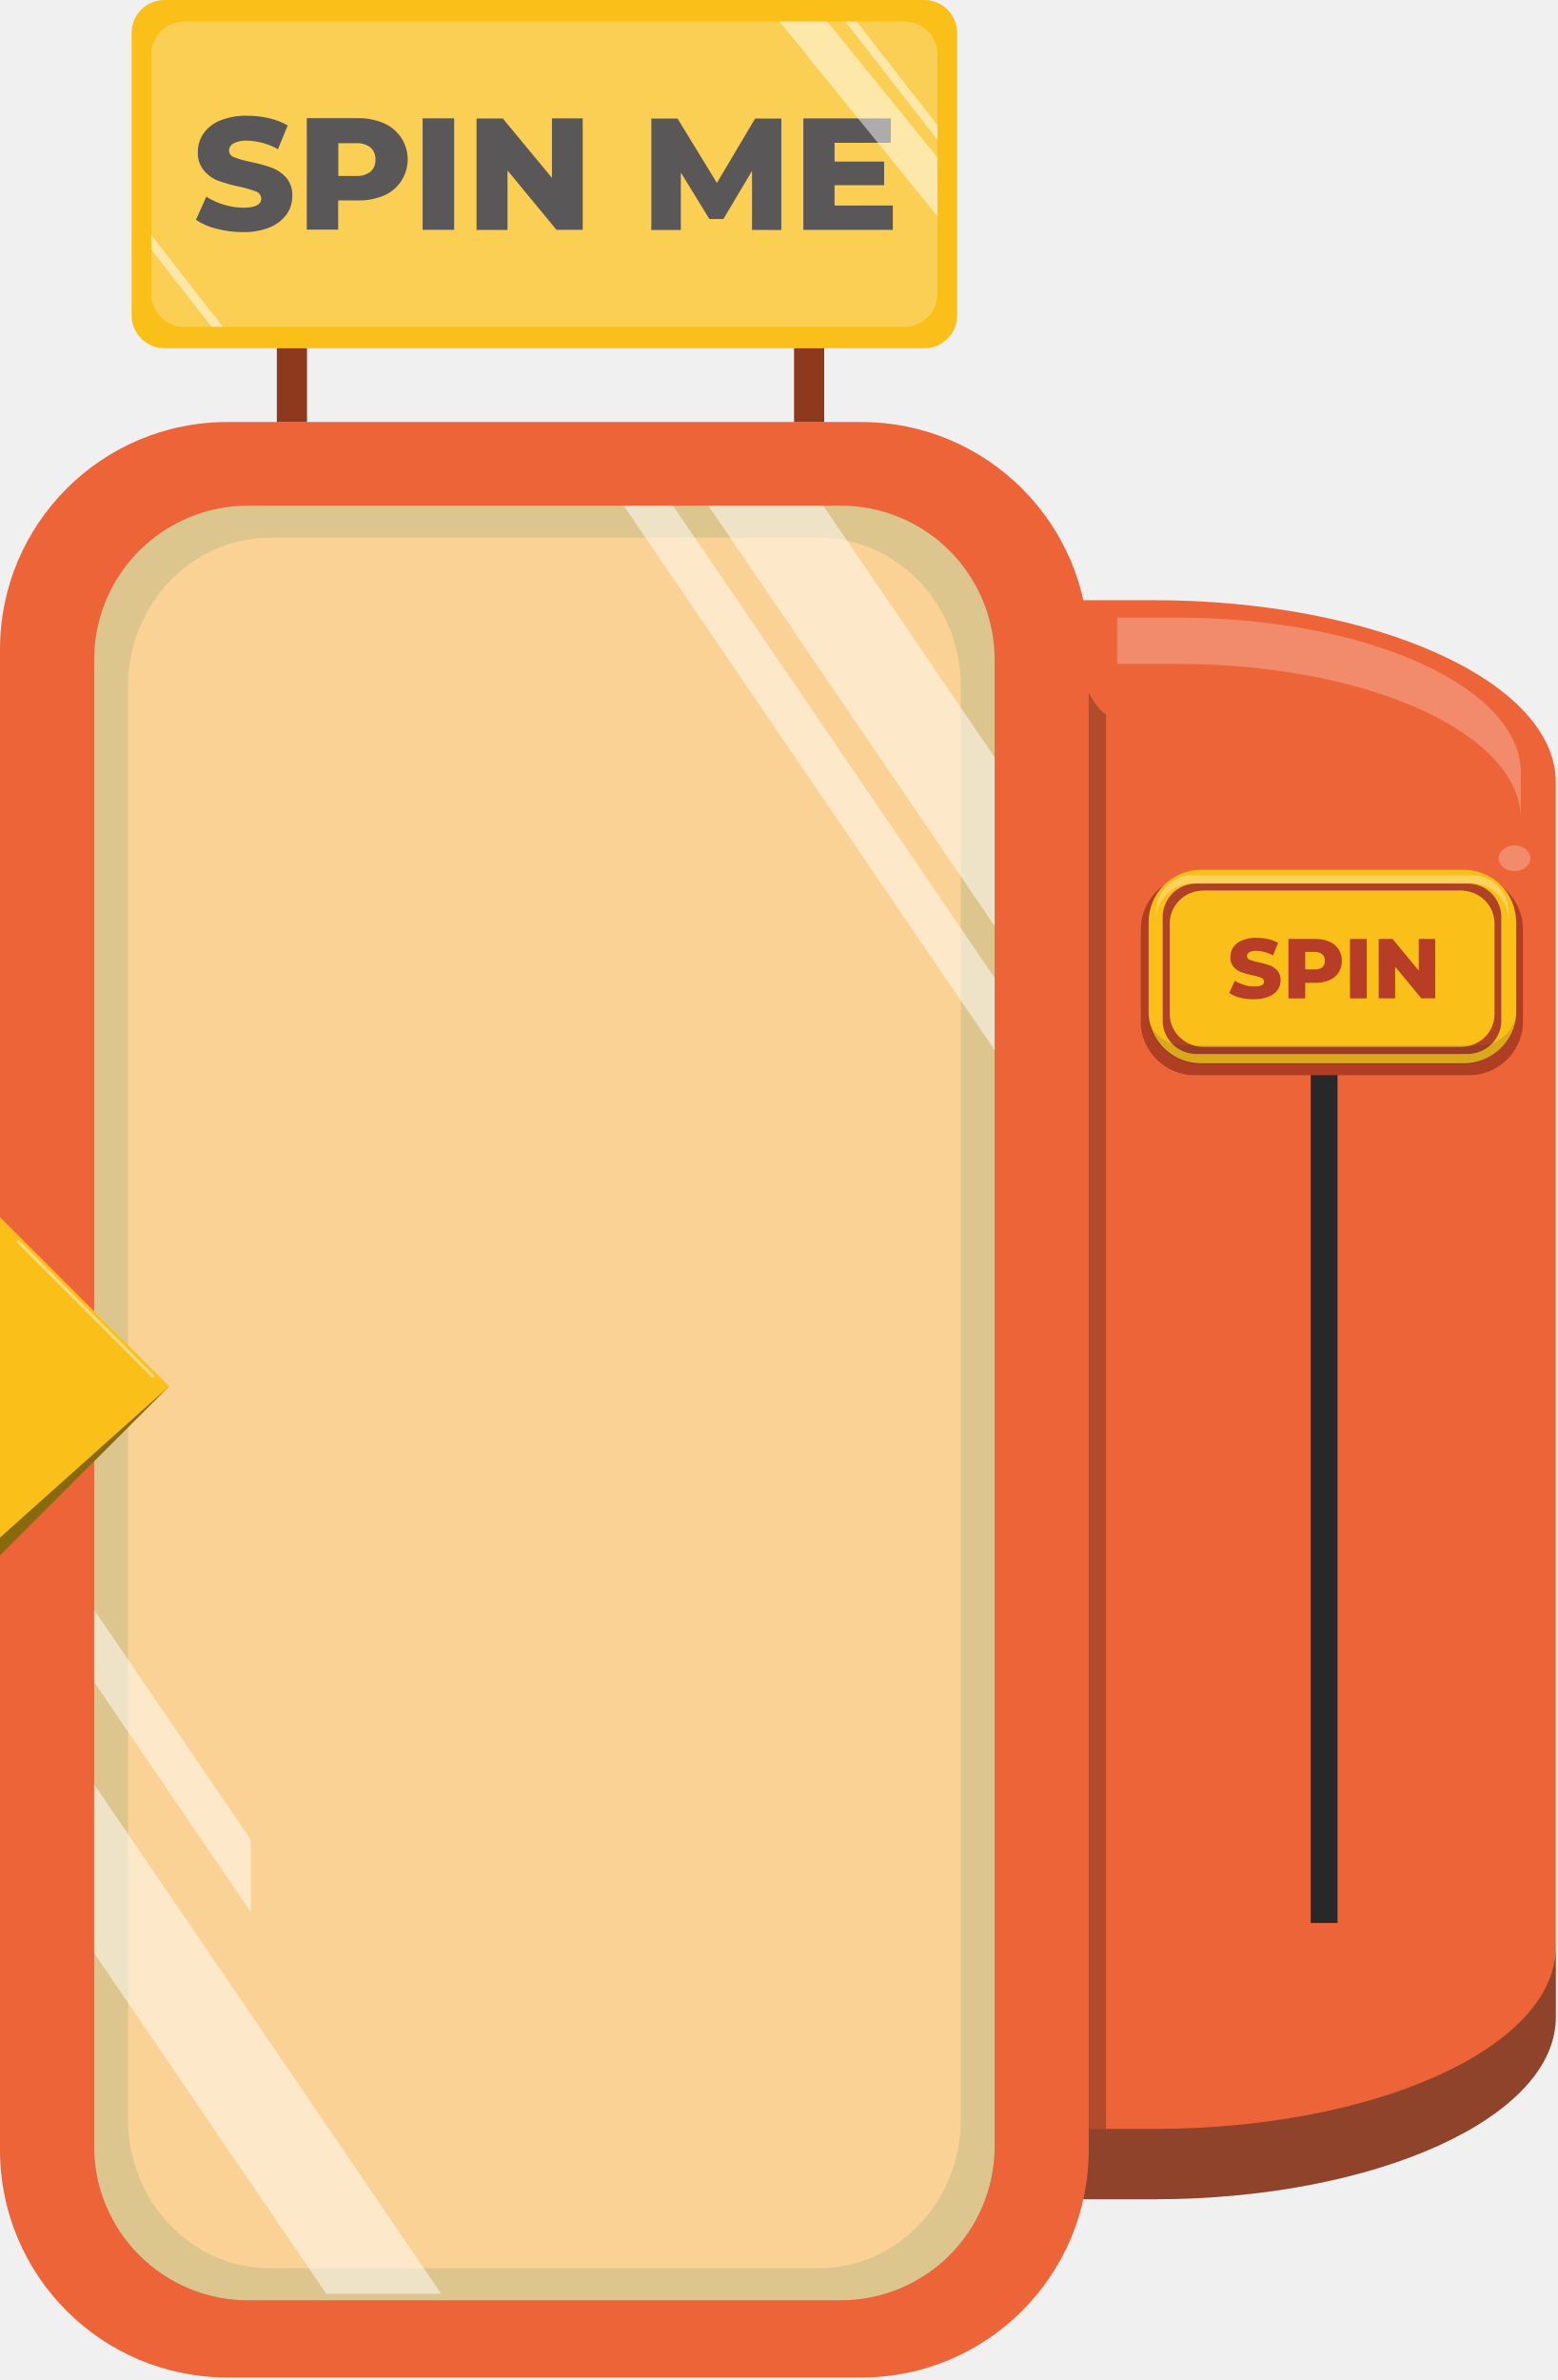
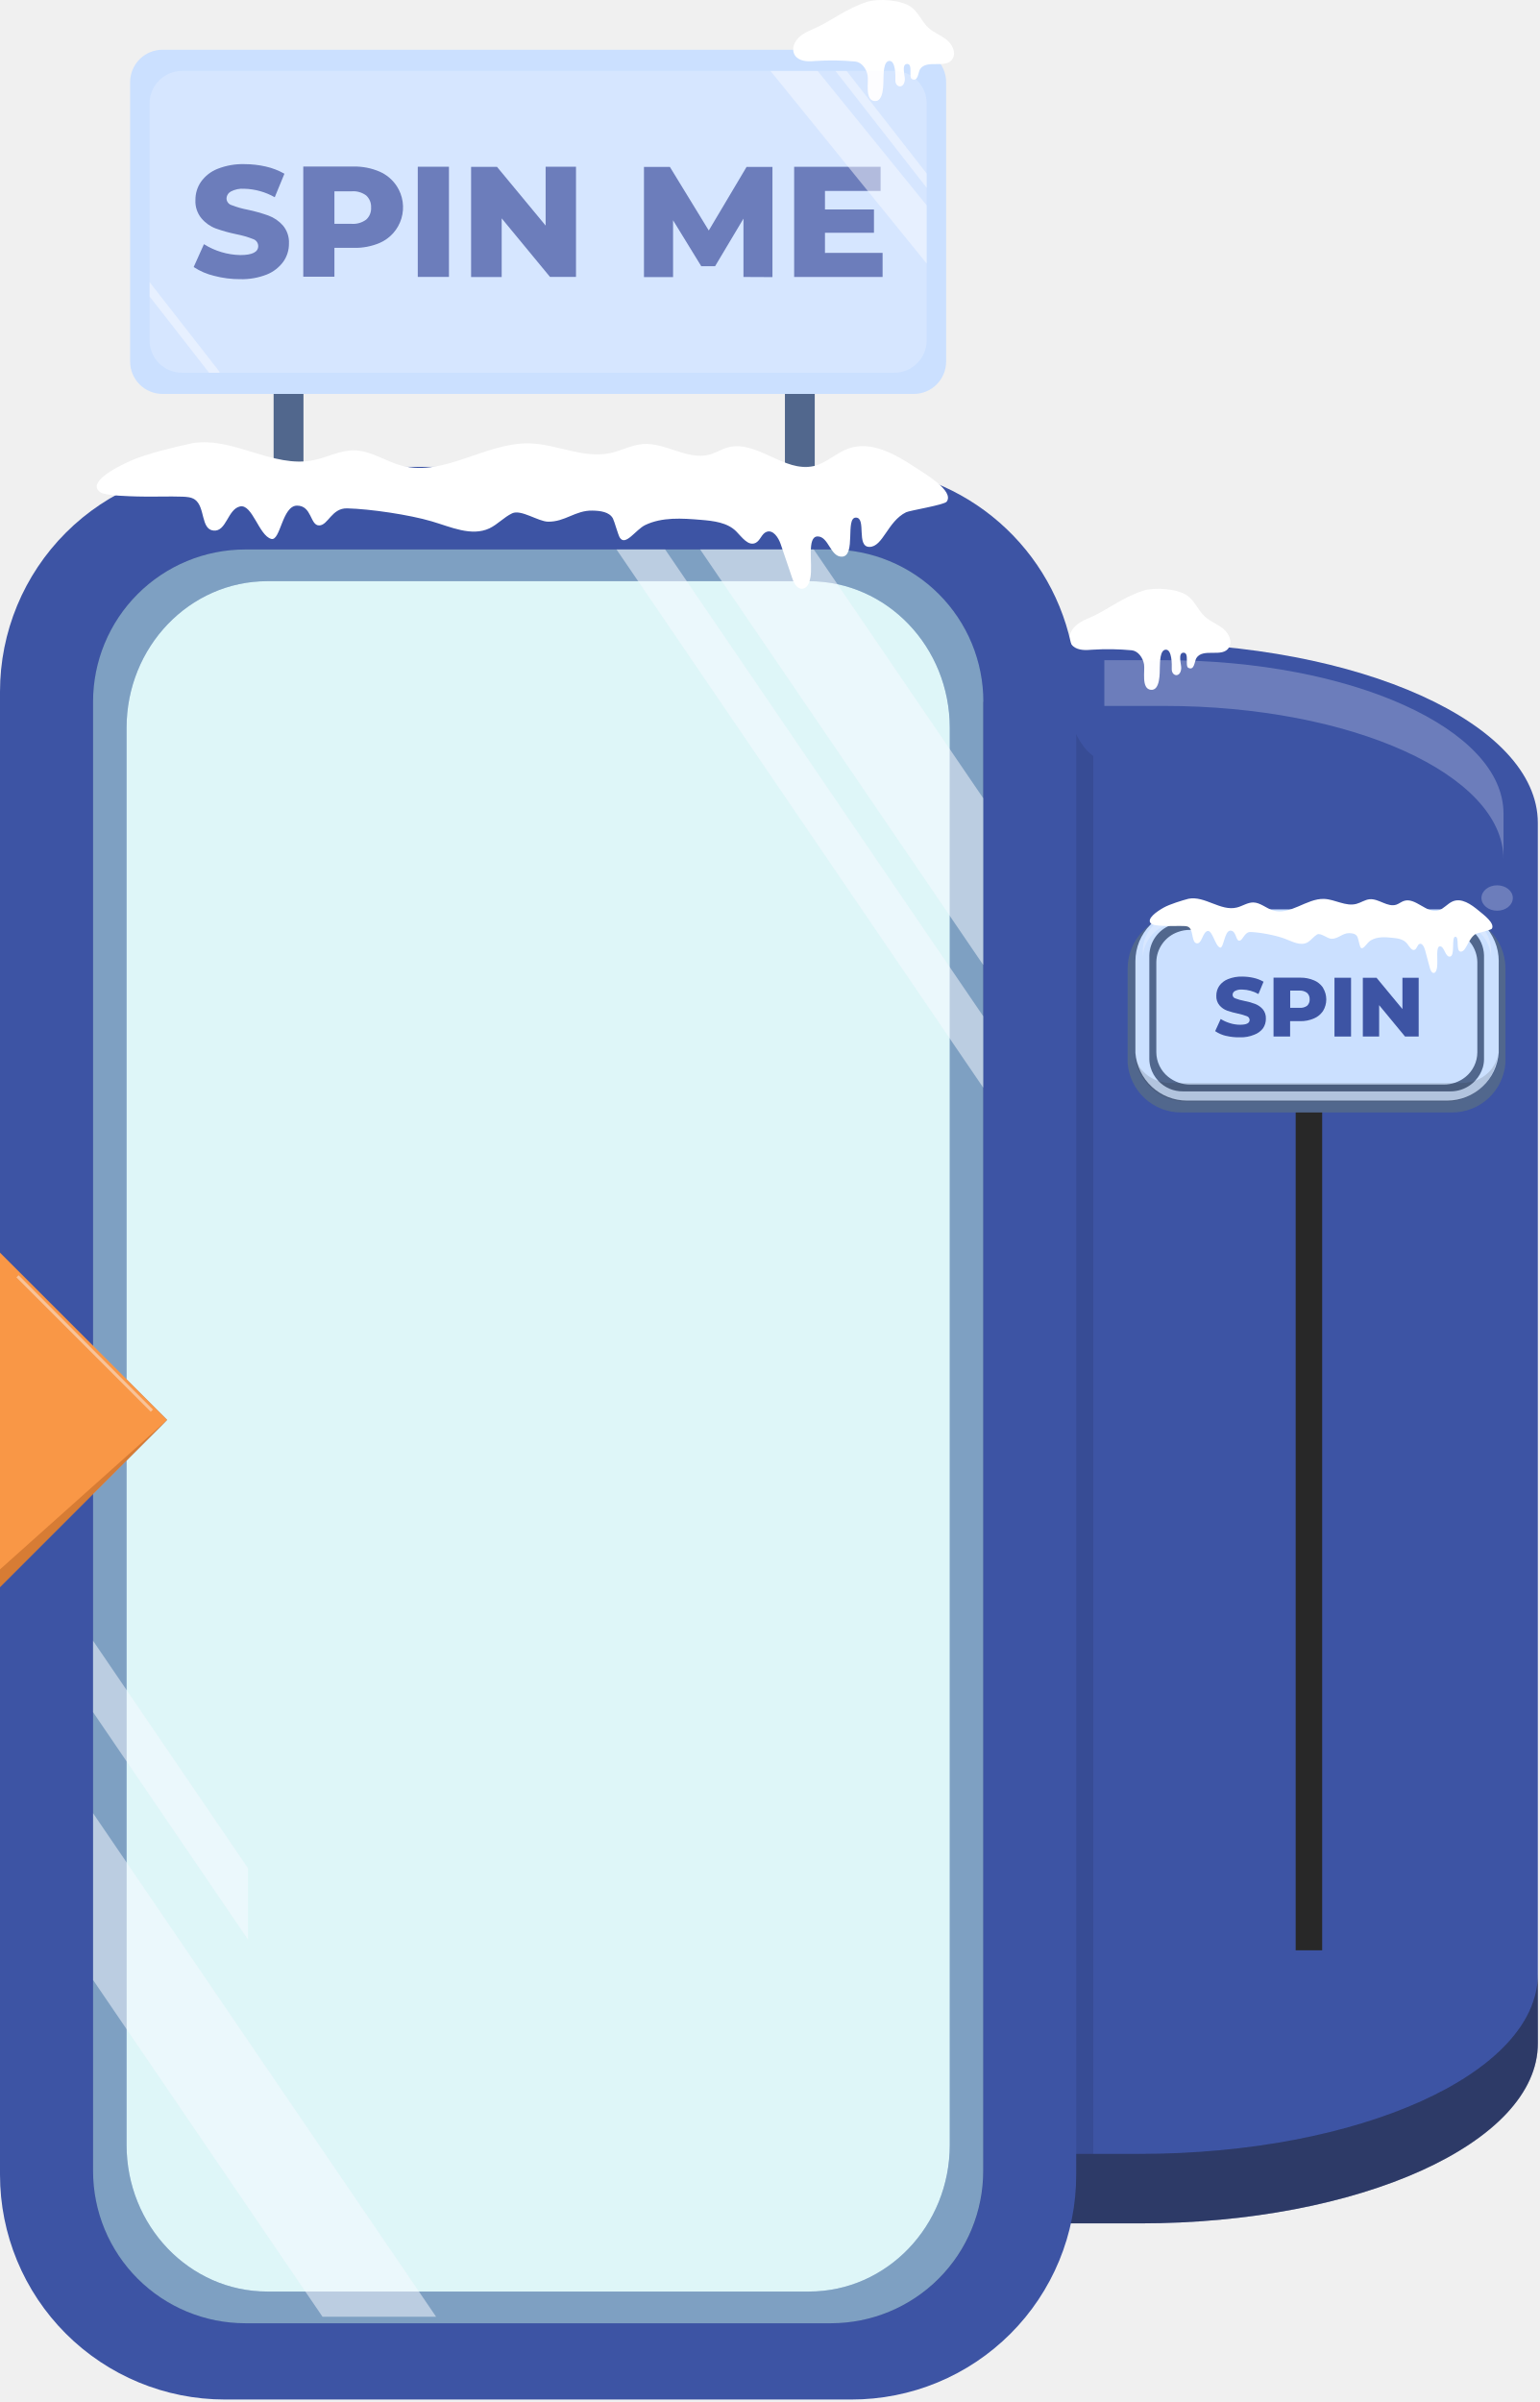
- <svg xmlns="http://www.w3.org/2000/svg" width="557" height="851" viewBox="0 0 557 851" fill="none">
+ <svg xmlns="http://www.w3.org/2000/svg" width="557" height="869" viewBox="0 0 557 869" fill="none">
  <g id="machine">
-     <path id="Vector" d="M387.021 214.601V786.376H412.343C491.918 786.376 556.442 757.233 556.442 721.267V279.71C556.442 243.744 491.918 214.601 412.343 214.601H387.021Z" fill="#ED6439" />
-     <path id="Vector_2" opacity="0.25" d="M395.579 761.242H387.186V242.665C389.53 248.878 392.391 253.403 395.579 255.49" fill="black" />
-     <path id="Vector_3" opacity="0.25" d="M543.944 276.333V292.886C543.944 262.242 488.964 237.39 421.135 237.39H399.564V220.837H421.135C488.94 220.837 543.944 245.666 543.944 276.333Z" fill="white" />
-     <path id="Vector_4" opacity="0.25" d="M556.442 696.133V721.267C556.442 757.233 491.918 786.376 412.343 786.376H387.021V761.242H412.343C491.918 761.242 556.442 732.099 556.442 696.133Z" fill="#181818" />
-     <path id="Vector_5" opacity="0.25" d="M556.442 696.133V721.267C556.442 757.233 491.918 786.376 412.343 786.376H387.021V761.242H412.343C491.918 761.242 556.442 732.099 556.442 696.133Z" fill="#181818" />
-     <path id="Vector_6" opacity="0.25" d="M541.693 311.479C544.827 311.479 547.367 309.421 547.367 306.884C547.367 304.346 544.827 302.288 541.693 302.288C538.56 302.288 536.02 304.346 536.02 306.884C536.02 309.421 538.56 311.479 541.693 311.479Z" fill="white" />
-     <path id="dropHeight" d="M478.39 313.378H468.801V687.575H478.39V313.378Z" fill="#282828" />
+     <path id="Vector" d="M387 232.6V804.38H412.32C491.9 804.38 556.42 775.23 556.42 739.27V297.71C556.42 261.71 491.9 232.6 412.32 232.6H387Z" fill="#3D54A4" />
+     <path id="Vector_2" d="M393.475 223.831C385.953 226.858 386.126 232.002 388.316 233.825C390.168 235.36 392.841 235.267 395.234 235.05C399.999 234.746 404.782 234.818 409.536 235.267C411.878 235.562 413.521 238.005 413.932 240.31C414.342 242.616 412.836 249.115 416.353 249.555C419.869 249.994 419.588 243.192 419.653 241.413C419.718 239.633 419.653 235.036 421.858 235.036C424.062 235.036 424.019 240.498 423.962 241.946C423.832 244.713 427.132 245.376 427.391 241.787C427.485 240.498 426.037 236.131 428.234 236.131C430.432 236.131 428.645 240.944 429.971 241.614C432.19 242.731 432.197 239.172 432.853 238.113C435.274 234.2 442.408 238.185 444.706 234.193C446.017 231.923 444.504 228.976 442.451 227.348C440.397 225.719 437.818 224.811 435.894 223.024C433.458 220.784 432.291 217.347 429.539 215.452C425.986 212.973 417.837 212.353 413.687 213.686C405.573 216.323 400.299 221.057 393.475 223.831Z" fill="white" />
+     <path id="Vector 2" opacity="0.25" d="M395.58 779.24H387.19V260.66C389.53 266.88 392.39 271.4 395.58 273.49V779.24Z" fill="#253366" />
+     <path id="Vector 3" opacity="0.25" d="M544 294.33V310.89C544 280.24 489 255.39 421.19 255.39H399.57V238.84H421.14C488.94 238.84 544 263.67 544 294.33Z" fill="#F7F9FF" />
+     <path id="Vector 4" opacity="0.25" d="M556.44 714.131V739.271C556.44 775.271 491.92 804.381 412.34 804.381H387V779.241H412.32C491.92 779.241 556.44 750.101 556.44 714.131Z" fill="#181818" />
+     <path id="Vector 5" opacity="0.25" d="M556.44 714.131V739.271C556.44 775.271 491.92 804.381 412.34 804.381H387V779.241H412.32C491.92 779.241 556.44 750.101 556.44 714.131Z" fill="#181818" />
+     <path id="Vector 6" opacity="0.25" d="M541.69 329.479C544.83 329.479 547.37 327.419 547.37 324.879C547.37 322.339 544.83 320.289 541.69 320.289C538.55 320.289 536.02 322.349 536.02 324.879C536.02 327.409 538.56 329.479 541.69 329.479Z" fill="#F7F9FF" />
+     <path id="dropHeight" d="M478.39 331.381H468.8V705.581H478.39V331.381Z" fill="#282828" />
    <g id="pull">
-       <path id="Vector_7" d="M544.707 332.313V365.137C544.719 365.301 544.719 365.465 544.707 365.629C544.707 365.934 544.707 366.215 544.707 366.473C544.362 371.368 542.17 375.949 538.574 379.288C534.978 382.627 530.248 384.474 525.341 384.456H427.36C422.476 384.471 417.768 382.637 414.18 379.323C410.592 376.009 408.39 371.46 408.017 366.591C407.994 366.177 407.994 365.762 408.017 365.348V332.313C408.024 329.769 408.531 327.252 409.51 324.905C410.489 322.558 411.92 320.426 413.723 318.632C415.526 316.838 417.664 315.417 420.016 314.449C422.368 313.482 424.887 312.987 427.431 312.993H525.317C530.448 312.993 535.369 315.026 539.003 318.647C542.637 322.269 544.689 327.182 544.707 332.313Z" fill="#AF3E25" />
-       <path id="Vector_8" d="M542.269 329.757V361.503C542.293 361.658 542.293 361.816 542.269 361.971C542.269 362.276 542.269 362.534 542.269 362.792C541.926 367.503 539.819 371.911 536.368 375.137C532.917 378.362 528.376 380.166 523.653 380.189H429.424C424.719 380.168 420.194 378.38 416.746 375.18C413.297 371.979 411.178 367.599 410.808 362.909C410.784 362.511 410.784 362.112 410.808 361.714V329.757C410.808 324.782 412.784 320.011 416.301 316.494C419.819 312.976 424.59 311 429.564 311H523.559C528.525 311.012 533.284 312.994 536.792 316.51C540.299 320.026 542.269 324.79 542.269 329.757V329.757Z" fill="#FABF19" />
-       <path id="Vector_9" d="M524.896 315.923H428.111C426.535 315.886 424.968 316.16 423.499 316.729C422.029 317.298 420.687 318.152 419.548 319.241C418.409 320.33 417.496 321.633 416.861 323.075C416.226 324.517 415.882 326.071 415.849 327.646V365.16C415.854 366.184 416.004 367.202 416.294 368.184C417.039 370.708 418.586 372.921 420.702 374.487C422.817 376.052 425.385 376.885 428.017 376.859H524.802C527.434 376.872 529.999 376.031 532.112 374.463C534.226 372.895 535.774 370.683 536.525 368.161C536.808 367.186 536.95 366.175 536.947 365.16V327.646C536.879 324.501 535.577 321.509 533.323 319.316C531.068 317.123 528.041 315.904 524.896 315.923ZM522.363 374.35H430.62C427.724 374.364 424.914 373.369 422.671 371.537C421.337 370.471 420.259 369.119 419.517 367.581C418.774 366.044 418.386 364.359 418.381 362.651V330.061C418.416 327.668 419.183 325.342 420.578 323.397C421.974 321.452 423.932 319.982 426.188 319.182C427.594 318.672 429.077 318.41 430.573 318.409H522.317C523.797 318.41 525.265 318.671 526.654 319.182V319.182C528.931 319.973 530.909 321.446 532.319 323.401C533.728 325.356 534.501 327.698 534.532 330.108V362.698C534.524 364.411 534.132 366.1 533.386 367.642C532.639 369.184 531.557 370.539 530.218 371.607C527.989 373.39 525.218 374.358 522.363 374.35V374.35Z" fill="#AF4225" />
-       <path id="Vector_10" opacity="0.3" d="M539.503 326.264V329.147C539.54 327.442 539.241 325.745 538.623 324.155C538.004 322.565 537.078 321.112 535.898 319.879C534.718 318.647 533.307 317.659 531.745 316.973C530.183 316.286 528.501 315.914 526.795 315.877H426.212C422.765 315.951 419.488 317.39 417.101 319.878C414.714 322.366 413.412 325.7 413.481 329.147V326.264C413.412 322.816 414.714 319.482 417.101 316.994C419.488 314.506 422.765 313.067 426.212 312.993H526.795C530.238 313.073 533.509 314.515 535.891 317.002C538.273 319.49 539.572 322.82 539.503 326.264V326.264Z" fill="white" />
-       <path id="Vector_11" opacity="0.15" d="M541.929 363.177C541.587 367.888 539.479 372.296 536.028 375.521C532.577 378.746 528.036 380.551 523.313 380.574H429.178C424.473 380.553 419.948 378.765 416.5 375.564C413.051 372.364 410.932 367.984 410.562 363.294C410.853 365.729 411.96 367.993 413.703 369.718C415.505 371.57 417.813 372.851 420.338 373.399C421.457 373.684 422.607 373.825 423.762 373.821H528.729C529.882 373.823 531.031 373.689 532.152 373.423C534.69 372.863 537.007 371.566 538.811 369.695C540.546 367.929 541.643 365.636 541.929 363.177V363.177Z" fill="#212121" />
-       <path id="Vector_12" d="M443.609 356.766C442.202 356.443 440.866 355.863 439.67 355.055L441.639 350.647C442.668 351.295 443.78 351.8 444.945 352.147C446.142 352.534 447.392 352.732 448.65 352.734C450.994 352.734 452.096 352.147 452.096 350.999C452.093 350.698 451.996 350.406 451.82 350.162C451.644 349.919 451.396 349.736 451.112 349.639C450.084 349.247 449.025 348.941 447.946 348.724C446.587 348.446 445.248 348.078 443.937 347.622C442.878 347.229 441.935 346.576 441.194 345.723C440.383 344.737 439.973 343.481 440.045 342.206C440.034 340.955 440.402 339.729 441.1 338.69C441.894 337.579 442.994 336.724 444.265 336.228C445.912 335.572 447.675 335.261 449.447 335.313C450.828 335.316 452.204 335.473 453.55 335.782C454.808 336.063 456.017 336.529 457.137 337.166L455.285 341.62C453.489 340.596 451.467 340.032 449.4 339.979C448.499 339.916 447.599 340.102 446.797 340.518C446.552 340.657 446.347 340.858 446.203 341.101C446.059 341.343 445.981 341.62 445.977 341.902C445.984 342.187 446.081 342.463 446.253 342.69C446.426 342.917 446.665 343.084 446.938 343.168C447.956 343.561 449.007 343.859 450.08 344.059C451.443 344.32 452.784 344.688 454.089 345.161C455.146 345.559 456.094 346.202 456.856 347.036C457.675 348.019 458.094 349.275 458.028 350.553C458.031 351.785 457.654 352.989 456.95 354C456.133 355.07 455.026 355.884 453.761 356.344C452.135 357.016 450.385 357.335 448.626 357.282C446.939 357.325 445.252 357.152 443.609 356.766V356.766Z" fill="#B73D26" />
-       <path id="Vector_13" d="M475.495 336.697C476.832 337.264 477.968 338.22 478.754 339.44C479.551 340.675 479.959 342.121 479.927 343.59C479.958 345.066 479.55 346.519 478.754 347.763C477.958 348.964 476.824 349.903 475.495 350.46C473.912 351.139 472.2 351.467 470.478 351.421H466.821V356.978H460.818V335.736H470.525C472.231 335.707 473.923 336.035 475.495 336.697V336.697ZM472.916 345.888C473.239 345.593 473.491 345.228 473.653 344.822C473.816 344.417 473.884 343.979 473.854 343.543C473.883 343.107 473.813 342.67 473.651 342.265C473.489 341.859 473.238 341.495 472.916 341.198C472.113 340.603 471.124 340.312 470.126 340.378H466.821V346.614H470.173C471.144 346.696 472.113 346.439 472.916 345.888V345.888Z" fill="#B73D26" />
-       <path id="Vector_14" d="M482.834 335.735H488.836V356.977H482.834V335.735Z" fill="#B73D26" />
-       <path id="Vector_15" d="M513.313 335.735V356.977H508.366L498.987 345.653V356.977H493.103V335.735H498.05L507.428 347.06V335.735H513.313Z" fill="#B73D26" />
+       <path id="Vector 7" d="M544.71 350.31V383.14C544.72 383.303 544.72 383.467 544.71 383.63V384.47C544.37 389.369 542.179 393.955 538.582 397.297C534.985 400.64 530.251 402.489 525.34 402.47H427.34C422.455 402.482 417.746 400.645 414.158 397.328C410.571 394.012 408.371 389.461 408 384.59C408 384.18 408 383.76 408 383.35V350.35C408.004 347.803 408.51 345.282 409.489 342.931C410.467 340.58 411.9 338.445 413.705 336.648C415.509 334.851 417.65 333.427 420.005 332.458C422.36 331.489 424.883 330.993 427.43 331H525.32C530.449 331.005 535.367 333.04 539 336.66C542.633 340.28 544.686 345.191 544.71 350.32V350.31Z" fill="#51678D" />
+       <path id="Vector 8" d="M542.27 347.76V379.5C542.29 379.656 542.29 379.814 542.27 379.97V380.79C541.93 385.503 539.823 389.913 536.371 393.14C532.918 396.366 528.375 398.17 523.65 398.19H429.43C424.725 398.17 420.199 396.382 416.75 393.181C413.301 389.98 411.181 385.601 410.81 380.91C410.81 380.51 410.81 380.11 410.81 379.71V347.76C410.807 345.296 411.291 342.855 412.233 340.578C413.175 338.301 414.556 336.231 416.299 334.489C418.041 332.746 420.111 331.365 422.388 330.423C424.665 329.481 427.106 328.997 429.57 329H523.57C528.537 329.013 533.296 330.996 536.803 334.512C540.31 338.029 542.28 342.793 542.28 347.76H542.27Z" fill="#CBE0FF" />
+       <path id="Vector 9" d="M533.32 337.32C531.071 335.122 528.045 333.9 524.9 333.92H428.11C426.535 333.888 424.969 334.163 423.5 334.73C421.288 335.59 419.38 337.086 418.019 339.03C416.657 340.973 415.902 343.277 415.85 345.65V383.16C415.861 384.176 416.012 385.186 416.3 386.16C416.833 387.986 417.793 389.658 419.1 391.04C420.241 392.259 421.623 393.227 423.159 393.881C424.695 394.535 426.351 394.862 428.02 394.84H524.8C527.432 394.853 529.998 394.011 532.11 392.44C532.721 391.992 533.284 391.483 533.79 390.92C535.062 389.561 536 387.924 536.53 386.14C536.809 385.165 536.951 384.155 536.95 383.14V345.65C536.879 342.505 535.575 339.513 533.32 337.32ZM534.53 380.7C534.525 382.411 534.135 384.099 533.39 385.64C532.645 387.193 531.562 388.56 530.22 389.64C527.99 391.424 525.216 392.391 522.36 392.38H430.62C427.726 392.383 424.919 391.39 422.67 389.57C421.338 388.501 420.262 387.148 419.52 385.61C418.778 384.072 418.388 382.388 418.38 380.68V348.06C418.417 345.667 419.185 343.342 420.581 341.397C421.977 339.452 423.934 337.981 426.19 337.18C427.594 336.671 429.076 336.411 430.57 336.41H522.32C523.801 336.41 525.27 336.67 526.66 337.18C528.936 337.972 530.913 339.446 532.322 341.402C533.73 343.357 534.501 345.7 534.53 348.11V380.7Z" fill="#51678D" />
+       <path id="Vector 10" opacity="0.3" d="M539.5 344.26V347.15C539.576 343.705 538.281 340.371 535.9 337.88C534.722 336.645 533.312 335.656 531.75 334.97C530.188 334.283 528.506 333.913 526.8 333.88H426.21C424.503 333.915 422.819 334.286 421.255 334.972C419.691 335.658 418.278 336.645 417.096 337.878C415.914 339.11 414.986 340.563 414.366 342.154C413.745 343.745 413.444 345.443 413.48 347.15V344.26C413.41 340.814 414.712 337.481 417.099 334.994C419.487 332.508 422.764 331.071 426.21 331H526.8C530.243 331.079 533.514 332.52 535.895 335.008C538.276 337.496 539.572 340.827 539.5 344.27V344.26Z" fill="#F7F9FF" />
+       <path id="Vector 11" opacity="0.15" d="M541.93 381.18C541.587 385.891 539.479 390.299 536.027 393.523C532.575 396.747 528.034 398.55 523.31 398.57H429.18C424.475 398.55 419.949 396.762 416.5 393.561C413.051 390.36 410.931 385.981 410.56 381.29C410.851 383.726 411.958 385.992 413.7 387.72C415.506 389.57 417.814 390.849 420.34 391.4C421.458 391.684 422.607 391.825 423.76 391.82H528.76C529.912 391.822 531.06 391.688 532.18 391.42C534.718 390.864 537.035 389.569 538.84 387.7C540.575 385.933 541.673 383.639 541.96 381.18H541.93Z" fill="#212121" />
+       <path id="Vector 12" d="M443.61 374.77C442.203 374.441 440.868 373.859 439.67 373.05L441.67 368.65C442.7 369.298 443.814 369.803 444.98 370.15C446.176 370.533 447.424 370.729 448.68 370.73C451.03 370.73 452.13 370.15 452.13 369C452.123 368.698 452.025 368.406 451.85 368.16C451.673 367.917 451.425 367.735 451.14 367.64C450.114 367.247 449.057 366.94 447.98 366.72C446.622 366.448 445.286 366.08 443.98 365.62C442.92 365.231 441.976 364.577 441.24 363.72C440.423 362.74 440.011 361.484 440.09 360.21C440.076 358.957 440.442 357.73 441.14 356.69C441.934 355.578 443.036 354.723 444.31 354.23C445.955 353.571 447.719 353.258 449.49 353.31C450.87 353.316 452.245 353.474 453.59 353.78C454.85 354.061 456.06 354.529 457.18 355.17L455.33 359.62C453.518 358.597 451.48 358.04 449.4 358C448.5 357.937 447.6 358.124 446.8 358.54C446.554 358.679 446.348 358.879 446.2 359.12C446.058 359.363 445.982 359.639 445.98 359.92C445.987 360.205 446.081 360.481 446.25 360.71C446.428 360.935 446.668 361.102 446.94 361.19C447.958 361.581 449.009 361.878 450.08 362.08C451.44 362.341 452.778 362.709 454.08 363.18C455.14 363.577 456.089 364.222 456.85 365.06C457.674 366.037 458.093 367.293 458.02 368.57C458.037 369.79 457.681 370.987 457 372C456.184 373.071 455.076 373.883 453.81 374.34C452.187 375.015 450.437 375.336 448.68 375.28C446.998 375.324 445.318 375.153 443.68 374.77H443.61Z" fill="#3D54A4" />
+       <path id="Vector 13" d="M478.76 357.44C478.64 357.26 478.52 357.09 478.39 356.92C477.631 355.946 476.636 355.182 475.5 354.7C473.921 354.022 472.218 353.681 470.5 353.7H460.79V375H466.79V369.44H470.45C472.169 369.472 473.875 369.131 475.45 368.44C476.583 367.962 477.577 367.205 478.34 366.24C478.472 366.08 478.596 365.913 478.71 365.74C479.473 364.487 479.877 363.047 479.877 361.58C479.877 360.113 479.473 358.673 478.71 357.42L478.76 357.44ZM473.65 362.82C473.49 363.227 473.24 363.592 472.92 363.89C472.115 364.443 471.143 364.698 470.17 364.61H466.82V358.38H470.13C471.128 358.311 472.118 358.602 472.92 359.2C473.243 359.496 473.492 359.862 473.65 360.27C473.809 360.674 473.881 361.107 473.86 361.54C473.892 361.977 473.82 362.416 473.65 362.82Z" fill="#3D54A4" />
+       <path id="Vector 14" d="M482.84 353.73H488.84V375H482.84V353.73Z" fill="#3D54A4" />
+       <path id="Vector 15" d="M513.31 353.73V375H508.37L499 363.65V375H493.1V353.73H498.05L507.43 365.06V353.73H513.31Z" fill="#3D54A4" />
+       <path id="Vector_3" d="M430.003 325.159C427.73 325.743 423.201 327.148 421.086 328.334C418.516 329.762 414.557 332.507 416.534 334.222C417.295 334.887 420.977 334.952 421.913 334.992C423.64 335.084 426.763 334.934 428.498 335.029C429.125 335.062 429.791 335.113 430.3 335.566C431.825 336.934 431.134 341.041 433.015 341.278C434.895 341.515 435.063 337.347 436.865 336.832C438.667 336.318 439.629 342.22 441.429 342.815C442.762 343.253 443.008 336.679 445.181 336.679C447.353 336.679 447.069 340.329 448.389 340.329C449.71 340.329 450.213 337.106 452.484 337.183C455.873 337.296 461.535 338.358 464.783 339.57C467.565 340.603 470.584 342.417 473.205 340.866C474.409 340.136 475.315 338.814 476.517 338.095C477.803 337.329 480.301 339.599 481.725 339.636C484.223 339.705 485.711 337.526 488.209 337.595C489.335 337.624 490.677 337.814 491.196 339.055C491.41 339.57 491.948 342.092 492.195 342.581C493.027 344.22 494.491 341.121 495.898 340.256C498.366 338.76 501.264 339.011 504.003 339.3C505.849 339.493 507.864 339.782 509.154 341.428C509.981 342.49 510.904 344.198 511.973 343.549C512.667 343.125 512.842 341.859 513.563 341.515C514.53 341.056 515.305 342.567 515.634 343.786C516.193 345.876 516.754 347.969 517.317 350.064C517.564 350.988 518.043 352.108 518.82 351.992C519.56 351.886 519.839 350.78 519.965 349.882C520.316 347.374 519.4 342.359 521.014 342.359C522.628 342.359 522.865 346.188 524.573 346.086C526.642 345.947 525 338.887 526.583 338.887C528.165 338.887 526.583 344.286 528.557 344.286C530.532 344.286 531.201 339.584 533.891 337.905C534.429 337.57 539.474 336.551 539.815 335.942C540.93 333.974 536.71 330.853 535.1 329.517C532.242 327.141 528.797 324.717 525.551 326.133C523.742 326.922 522.315 328.827 520.442 329.397C516.179 330.663 512.092 324.454 507.881 325.969C506.985 326.29 506.185 326.947 505.289 327.269C502.076 328.397 498.867 325.016 495.542 325.33C493.893 325.498 492.393 326.571 490.776 327.006C486.903 328.046 483.021 325.345 479.059 325.21C472.704 324.995 466.642 331.368 460.486 329.338C458.094 328.55 455.944 326.524 453.471 326.491C451.423 326.462 449.539 327.82 447.533 328.316C441.683 329.802 435.89 323.98 430.003 325.159Z" fill="white" />
    </g>
-     <path id="Vector_16" d="M308.056 150.898H81.334C36.414 150.898 0 187.312 0 232.232V768.768C0 813.688 36.414 850.102 81.334 850.102H308.056C352.975 850.102 389.39 813.688 389.39 768.768V232.232C389.39 187.312 352.975 150.898 308.056 150.898Z" fill="#ED6439" />
-     <path id="Vector_17" opacity="0.5" d="M300.693 180.792H88.742C74.136 180.792 60.127 186.594 49.799 196.922C39.47 207.251 33.668 221.259 33.668 235.866V767.432C33.668 782.038 39.47 796.047 49.799 806.375C60.127 816.704 74.136 822.506 88.742 822.506H300.693C307.925 822.506 315.085 821.081 321.766 818.313C328.447 815.545 334.516 811.488 339.629 806.374C344.741 801.259 348.795 795.188 351.561 788.506C354.326 781.824 355.747 774.663 355.744 767.432V235.866C355.747 228.635 354.326 221.473 351.561 214.792C348.795 208.11 344.741 202.038 339.629 196.924C334.516 191.809 328.447 187.752 321.766 184.984C315.085 182.216 307.925 180.792 300.693 180.792ZM343.646 757.936C343.646 787.29 320.857 811.041 292.722 811.041H96.714C68.579 811.041 45.789 787.29 45.789 757.936V245.362C45.789 216.031 68.602 192.257 96.714 192.257H292.722C320.857 192.257 343.646 216.031 343.646 245.362V757.936Z" fill="black" />
+     <path id="Vector_2_2" d="M387.47 232.6C383.454 214.533 373.398 198.375 358.96 186.793C344.523 175.212 326.568 168.9 308.06 168.9H81.34C59.769 168.9 39.081 177.468 23.828 192.72C8.574 207.972 0.003 228.659 0 250.23V786.77C0.003 808.341 8.574 829.028 23.828 844.28C39.081 859.532 59.769 868.1 81.34 868.1H308.06C318.744 868.113 329.326 866.018 339.199 861.936C349.073 857.853 358.044 851.863 365.598 844.308C373.153 836.754 379.143 827.783 383.226 817.909C387.308 808.036 389.403 797.454 389.39 786.77V250.23C389.395 244.301 388.751 238.389 387.47 232.6ZM343.65 775.94C343.65 805.29 320.86 829.04 292.72 829.04H96.72C68.58 829.04 45.79 805.29 45.79 775.94V528.39L60.49 513.69L45.79 499V263.36C45.79 234.03 68.6 210.26 96.72 210.26H292.72C320.86 210.26 343.65 234.03 343.65 263.36V775.94Z" fill="#3D54A4" />
+     <path id="Vector 17" opacity="0.5" d="M351.56 232.789C347.401 222.721 340.346 214.115 331.289 208.062C322.233 202.009 311.583 198.782 300.69 198.789H88.74C81.507 198.789 74.345 200.214 67.663 202.982C60.981 205.75 54.91 209.807 49.796 214.922C44.682 220.037 40.626 226.109 37.859 232.792C35.092 239.474 33.669 246.636 33.67 253.869V785.429C33.669 792.662 35.092 799.824 37.859 806.506C40.626 813.189 44.682 819.261 49.796 824.376C54.91 829.491 60.981 833.548 67.663 836.316C74.345 839.084 81.507 840.509 88.74 840.509H300.74C307.972 840.508 315.133 839.082 321.814 836.313C328.495 833.544 334.565 829.487 339.677 824.372C344.79 819.258 348.846 813.186 351.612 806.504C354.378 799.822 355.801 792.661 355.8 785.429V253.869C355.787 246.632 354.347 239.468 351.56 232.789ZM343.65 775.939C343.65 805.289 320.86 829.039 292.72 829.039H96.72C68.58 829.039 45.79 805.289 45.79 775.939V263.359C45.79 234.029 68.6 210.259 96.72 210.259H292.72C320.86 210.259 343.65 234.029 343.65 263.359V775.939Z" fill="#253366" />
    <g id="spinCont">
-       <path id="glassBack" d="M355.744 235.866V767.432C355.747 774.663 354.326 781.824 351.561 788.506C348.795 795.188 344.741 801.259 339.629 806.374C334.516 811.488 328.447 815.545 321.766 818.313C315.085 821.081 307.925 822.506 300.693 822.506H88.742C74.136 822.506 60.127 816.704 49.799 806.375C39.47 796.047 33.668 782.038 33.668 767.432V235.866C33.668 221.259 39.47 207.251 49.799 196.922C60.127 186.594 74.136 180.792 88.742 180.792H300.693C307.925 180.792 315.085 182.216 321.766 184.984C328.447 187.752 334.516 191.809 339.629 196.924C344.741 202.038 348.795 208.11 351.561 214.792C354.326 221.473 355.747 228.635 355.744 235.866V235.866Z" fill="white" fill-opacity="0.5" />
-       <path id="glass" opacity="0.5" d="M355.744 235.866V767.432C355.747 774.663 354.326 781.824 351.561 788.506C348.795 795.188 344.741 801.259 339.629 806.374C334.516 811.488 328.447 815.545 321.766 818.313C315.085 821.081 307.925 822.506 300.693 822.506H88.742C74.136 822.506 60.127 816.704 49.799 806.375C39.47 796.047 33.668 782.038 33.668 767.432V235.866C33.668 221.259 39.47 207.251 49.799 196.922C60.127 186.594 74.136 180.792 88.742 180.792H300.693C307.925 180.792 315.085 182.216 321.766 184.984C328.447 187.752 334.516 191.809 339.629 196.924C344.741 202.038 348.795 208.11 351.561 214.792C354.326 221.473 355.747 228.635 355.744 235.866V235.866Z" fill="#FFF18E" />
-       <path id="Vector_18" opacity="0.5" d="M355.745 270.777V331.103L253.333 180.792H294.434L355.745 270.777Z" fill="white" />
-       <path id="Vector_19" opacity="0.5" d="M157.791 820.162H116.69L33.668 698.337V637.987L157.791 820.162Z" fill="white" />
-       <path id="Vector_20" opacity="0.5" d="M355.745 349.649V375.486L223.064 180.792H240.672L355.745 349.649Z" fill="white" />
-       <path id="Vector_21" opacity="0.5" d="M89.727 657.869V683.706L33.668 601.435V575.597L89.727 657.869Z" fill="white" />
+       <path id="glass" opacity="0.5" d="M355.75 253.869V785.429C355.751 792.661 354.328 799.822 351.562 806.504C348.796 813.186 344.74 819.258 339.628 824.372C334.515 829.487 328.445 833.544 321.764 836.313C315.083 839.082 307.922 840.508 300.69 840.509H88.74C81.507 840.509 74.345 839.084 67.663 836.316C60.981 833.548 54.91 829.491 49.796 824.376C44.682 819.261 40.626 813.189 37.859 806.506C35.092 799.824 33.669 792.662 33.67 785.429V253.869C33.669 246.636 35.092 239.474 37.859 232.792C40.626 226.109 44.682 220.037 49.796 214.922C54.91 209.807 60.981 205.75 67.663 202.982C74.345 200.214 81.507 198.789 88.74 198.789H300.74C307.972 198.79 315.133 200.216 321.814 202.985C328.495 205.754 334.565 209.811 339.677 214.926C344.79 220.04 348.846 226.112 351.612 232.794C354.378 239.476 355.801 246.637 355.8 253.869H355.75Z" fill="#CBFCFF" />
+       <path id="Vector 18" opacity="0.5" d="M355.75 288.779V349.099L253.33 198.789H294.44L355.75 288.779Z" fill="#F7F9FF" />
+       <path id="Vector 19" opacity="0.5" d="M157.79 838.16H116.69L33.69 716.34V656L157.79 838.16Z" fill="#F7F9FF" />
+       <path id="Vector 20" opacity="0.5" d="M355.75 367.649V393.489L223.07 198.789H240.67L355.75 367.649Z" fill="#F7F9FF" />
+       <path id="Vector 21" opacity="0.5" d="M89.73 675.87V701.71L33.67 619.43V593.6L89.73 675.87Z" fill="#F7F9FF" />
    </g>
    <g id="pointer">
-       <path id="Vector_22" d="M0 556.184V435.203L60.49 495.694L0 556.184Z" fill="#FABF19" />
-       <path id="Vector_23" opacity="0.45" d="M60.49 495.693L0 556.184V549.783L60.49 495.693Z" fill="black" />
-       <path id="Vector_24" opacity="0.45" d="M54.563 492.751L55.342 491.972L6.716 443.347L5.937 444.126L54.563 492.751Z" fill="white" />
+       <path id="Vector_3_2" d="M60.49 513.689L0 574.179V453.199L60.49 513.689Z" fill="#F99746" />
+       <path id="Vector_4" opacity="0.45" d="M60.49 513.689L0 574.179V567.779L33.67 537.669L45.79 526.829L60.49 513.689Z" fill="#AD5A1E" />
+       <path id="Vector 24" opacity="0.45" d="M54.56 510.75L55.34 509.97L6.72 461.35L5.94 462.13L54.56 510.75Z" fill="#F7F9FF" />
    </g>
-     <path id="Vector_25" d="M330.611 0H58.802C52.328 0 47.079 5.249 47.079 11.723V112.798C47.079 119.273 52.328 124.521 58.802 124.521H330.611C337.085 124.521 342.333 119.273 342.333 112.798V11.723C342.333 5.249 337.085 0 330.611 0Z" fill="#FABF19" />
-     <path id="Vector_26" d="M109.797 124.521H99.012V150.898H109.797V124.521Z" fill="#8E381E" />
-     <path id="Vector_27" d="M294.785 124.521H284V150.898H294.785V124.521Z" fill="#8E381E" />
+     <path id="Vector 25" d="M330.61 18H58.8C55.692 18 52.711 19.235 50.513 21.433C48.315 23.631 47.08 26.612 47.08 29.72V130.8C47.08 133.908 48.315 136.889 50.513 139.087C52.711 141.285 55.692 142.52 58.8 142.52H330.61C333.718 142.52 336.699 141.285 338.897 139.087C341.095 136.889 342.33 133.908 342.33 130.8V29.72C342.33 26.612 341.095 23.631 338.897 21.433C336.699 19.235 333.718 18 330.61 18Z" fill="#CBE0FF" />
+     <path id="Vector_5" d="M293.475 10.832C285.953 13.858 286.126 19.002 288.316 20.825C290.168 22.36 292.841 22.267 295.234 22.05C299.999 21.746 304.782 21.818 309.536 22.267C311.878 22.562 313.521 25.005 313.932 27.31C314.342 29.616 312.836 36.115 316.353 36.555C319.869 36.994 319.588 30.192 319.653 28.413C319.718 26.633 319.653 22.036 321.858 22.036C324.062 22.036 324.019 27.498 323.962 28.946C323.832 31.713 327.132 32.376 327.391 28.787C327.485 27.498 326.037 23.131 328.234 23.131C330.432 23.131 328.645 27.944 329.971 28.614C332.19 29.731 332.197 26.172 332.853 25.113C335.274 21.2 342.408 25.185 344.706 21.193C346.017 18.923 344.504 15.976 342.451 14.348C340.397 12.719 337.818 11.811 335.894 10.024C333.458 7.784 332.291 4.347 329.539 2.452C325.986 -0.027 317.837 -0.647 313.687 0.686C305.573 3.323 300.299 8.057 293.475 10.832Z" fill="white" />
+     <path id="Vector 26" d="M109.8 142.52H99V168.9H109.8V142.52Z" fill="#51678D" />
+     <path id="Vector 27" d="M294.79 142.52H284V168.9H294.79V142.52Z" fill="#51678D" />
    <g id="blink">
-       <path id="Vector_28" d="M77.489 81.803C74.854 81.176 72.347 80.097 70.08 78.614L73.784 70.338C77.73 72.822 82.277 74.184 86.938 74.277C91.275 74.277 93.432 73.175 93.432 71.018C93.426 70.455 93.244 69.909 92.912 69.455C92.58 69.001 92.114 68.662 91.58 68.486C89.65 67.734 87.657 67.153 85.625 66.751C83.078 66.231 80.571 65.534 78.122 64.664C76.097 63.898 74.304 62.622 72.917 60.96C71.4 59.101 70.631 56.743 70.76 54.348C70.731 52.006 71.427 49.713 72.753 47.783C74.235 45.669 76.306 44.039 78.708 43.094C81.793 41.868 85.097 41.286 88.415 41.382C91.026 41.377 93.63 41.668 96.175 42.25C98.535 42.779 100.803 43.656 102.904 44.852L99.411 53.363C96.041 51.441 92.246 50.386 88.368 50.292C86.672 50.163 84.975 50.513 83.468 51.3C83.004 51.554 82.616 51.926 82.344 52.38C82.073 52.833 81.926 53.35 81.92 53.879C81.942 54.412 82.131 54.924 82.459 55.345C82.787 55.765 83.238 56.072 83.749 56.224C85.648 56.955 87.61 57.512 89.611 57.888C92.173 58.396 94.696 59.085 97.16 59.952C99.149 60.693 100.928 61.908 102.342 63.492C103.893 65.325 104.681 67.683 104.546 70.08C104.571 72.399 103.874 74.669 102.553 76.575C101.035 78.663 98.964 80.287 96.574 81.264C93.497 82.493 90.203 83.084 86.891 82.999C83.718 83.007 80.558 82.605 77.489 81.803V81.803Z" fill="#231F20" />
-       <path id="Vector_29" d="M137.37 44.102C139.88 45.196 142.016 46.999 143.516 49.29C145.017 51.581 145.816 54.259 145.816 56.997C145.816 59.736 145.017 62.414 143.516 64.705C142.016 66.995 139.88 68.798 137.37 69.893C134.405 71.141 131.209 71.749 127.992 71.674H120.958V82.108H109.728V42.25H127.968C131.198 42.195 134.403 42.826 137.37 44.102V44.102ZM132.517 61.382C133.115 60.841 133.584 60.172 133.888 59.425C134.193 58.678 134.325 57.873 134.275 57.068C134.32 56.26 134.186 55.452 133.882 54.702C133.578 53.952 133.112 53.279 132.517 52.73C131.012 51.615 129.157 51.074 127.289 51.206H121.005V62.929H127.289C129.16 63.054 131.015 62.505 132.517 61.382Z" fill="#231F20" />
-       <path id="Vector_30" d="M151.156 42.32H162.434V82.178H151.156V42.32Z" fill="#231F20" />
-       <path id="Vector_31" d="M208.411 42.32V82.178H199.033L181.519 60.96V82.225H170.452V42.367H179.831L197.415 63.609V42.32H208.411Z" fill="#231F20" />
-       <path id="Vector_32" d="M268.972 82.202V61.1L258.726 78.31H253.709L243.51 61.687V82.249H232.959V42.391H242.337L256.405 65.415L270.074 42.391H279.452V82.249L268.972 82.202Z" fill="#231F20" />
-       <path id="Vector_33" d="M319.334 73.48V82.202H287.33V42.344H318.607V51.066H298.49V57.771H316.215V66.212H298.49V73.503L319.334 73.48Z" fill="#231F20" />
+       <path id="Vector 28" d="M77.49 99.8C74.853 99.177 72.345 98.098 70.08 96.61L73.79 88.34C77.736 90.82 82.281 92.182 86.94 92.28C91.28 92.28 93.43 91.18 93.43 89.02C93.426 88.458 93.246 87.911 92.913 87.457C92.581 87.003 92.115 86.665 91.58 86.49C89.637 85.729 87.629 85.147 85.58 84.75C83.031 84.23 80.522 83.531 78.07 82.66C76.047 81.895 74.256 80.621 72.87 78.96C71.352 77.103 70.582 74.746 70.71 72.35C70.686 70.007 71.384 67.713 72.71 65.78C74.209 63.665 76.295 62.034 78.71 61.09C81.798 59.871 85.101 59.289 88.42 59.38C91.031 59.38 93.634 59.672 96.18 60.25C98.538 60.783 100.806 61.659 102.91 62.85L99.41 71.36C96.052 69.448 92.273 68.394 88.41 68.29C86.715 68.157 85.017 68.504 83.51 69.29C83.048 69.546 82.662 69.918 82.39 70.37C82.114 70.822 81.966 71.341 81.96 71.87C81.984 72.402 82.173 72.913 82.501 73.333C82.829 73.752 83.28 74.059 83.79 74.21C85.688 74.945 87.65 75.504 89.65 75.88C92.2 76.412 94.709 77.12 97.16 78C99.15 78.74 100.928 79.955 102.34 81.54C103.891 83.374 104.681 85.732 104.55 88.13C104.575 90.449 103.876 92.718 102.55 94.62C101.031 96.717 98.951 98.343 96.55 99.31C93.477 100.518 90.191 101.093 86.89 101C83.718 101.012 80.558 100.608 77.49 99.8Z" fill="#3D54A4" />
+       <path id="Vector 29" d="M143.52 67.289C142.017 64.999 139.88 63.196 137.37 62.099C134.403 60.825 131.199 60.194 127.97 60.249H109.73V100.109H121V89.669H128C131.218 89.748 134.415 89.142 137.38 87.889C139.257 87.073 140.934 85.856 142.292 84.323C143.65 82.791 144.657 80.981 145.243 79.019C145.829 77.057 145.979 74.991 145.683 72.965C145.387 70.939 144.652 69.002 143.53 67.289H143.52ZM133.89 77.429C133.593 78.193 133.124 78.877 132.52 79.429C131.018 80.555 129.163 81.105 127.29 80.979H121V69.209H127.28C129.149 69.07 131.006 69.61 132.51 70.729C133.103 71.28 133.568 71.954 133.872 72.704C134.176 73.454 134.312 74.261 134.27 75.069C134.319 75.874 134.189 76.68 133.89 77.429Z" fill="#3D54A4" />
+       <path id="Vector 30" d="M151.16 60.32H162.44V100.18H151.16V60.32Z" fill="#3D54A4" />
+       <path id="Vector 31" d="M208.41 60.32V100.18H199L181.52 79V100.23H170.45V60.37H179.83L197.42 81.61V60.32H208.41Z" fill="#3D54A4" />
+       <path id="Vector 32" d="M269 100.201V79.101L258.73 96.311H253.73L243.53 79.691V100.251H233V60.391H242.38L256.45 83.391L270.12 60.391H279.49V100.251L269 100.201Z" fill="#3D54A4" />
+       <path id="Vector 33" d="M319.34 91.48V100.2H287.34V60.34H318.62V69.07H298.49V75.77H316.22V84.21H298.49V91.5L319.34 91.48Z" fill="#3D54A4" />
    </g>
-     <path id="Vector_34" opacity="0.25" d="M335.277 19.413V105.132C335.277 108.241 334.042 111.223 331.843 113.421C329.645 115.619 326.663 116.855 323.554 116.855H65.836C62.727 116.855 59.745 115.619 57.547 113.421C55.348 111.223 54.113 108.241 54.113 105.132V19.413C54.115 17.676 54.503 15.96 55.249 14.391C55.995 12.822 57.081 11.438 58.427 10.34C59.257 9.65 60.181 9.081 61.17 8.652C62.652 8.016 64.248 7.689 65.86 7.69H323.554C326.663 7.69 329.645 8.926 331.843 11.124C334.042 13.322 335.277 16.304 335.277 19.413Z" fill="white" />
-     <path id="Vector_35" opacity="0.5" d="M335.276 44.758V49.94L302.288 7.667H306.344L335.276 44.758Z" fill="white" />
-     <path id="Vector_36" opacity="0.5" d="M79.411 116.855V116.456L54.113 84.054V89.235L75.637 116.855H79.411Z" fill="white" />
-     <path id="Vector_37" opacity="0.5" d="M335.276 56.27V77.348L278.771 7.667H295.84L335.276 56.27Z" fill="white" />
+     <path id="Vector_6" d="M69.783 160.312C64.136 161.458 52.886 164.217 47.632 166.545C41.25 169.347 31.416 174.735 36.327 178.103C38.215 179.407 47.362 179.536 49.686 179.615C53.978 179.794 61.733 179.5 66.043 179.687C67.6 179.751 69.255 179.851 70.518 180.74C74.307 183.427 72.591 191.488 77.262 191.953C81.934 192.419 82.351 184.236 86.826 183.226C91.302 182.216 93.693 193.802 98.162 194.97C101.473 195.83 102.086 182.925 107.481 182.925C112.876 182.925 112.171 190.09 115.451 190.09C118.731 190.09 119.981 183.764 125.622 183.914C134.039 184.136 148.103 186.221 156.171 188.6C163.08 190.628 170.578 194.189 177.089 191.144C180.081 189.711 182.331 187.117 185.317 185.705C188.511 184.201 194.715 188.657 198.253 188.729C204.457 188.865 208.154 184.588 214.358 184.724C217.154 184.781 220.489 185.154 221.776 187.59C222.31 188.6 223.646 193.551 224.259 194.511C226.325 197.729 229.961 191.645 233.455 189.947C239.586 187.009 246.784 187.504 253.589 188.07C258.175 188.45 263.177 189.016 266.384 192.247C268.437 194.332 270.73 197.686 273.385 196.41C275.108 195.579 275.543 193.093 277.333 192.419C279.736 191.516 281.661 194.483 282.477 196.876C283.866 200.979 285.26 205.087 286.658 209.2C287.271 211.013 288.46 213.213 290.392 212.983C292.231 212.776 292.924 210.605 293.236 208.842C294.107 203.919 291.832 194.074 295.842 194.074C299.851 194.074 300.44 201.591 304.682 201.39C309.82 201.118 305.743 187.26 309.673 187.26C313.603 187.26 309.673 197.858 314.577 197.858C319.482 197.858 321.143 188.629 327.826 185.333C329.163 184.674 341.694 182.674 342.54 181.478C345.311 177.616 334.827 171.49 330.83 168.867C323.731 164.202 315.172 159.445 307.11 162.225C302.616 163.773 299.073 167.513 294.42 168.631C283.832 171.117 273.679 158.929 263.22 161.902C260.995 162.533 259.008 163.823 256.783 164.453C248.801 166.667 240.831 160.032 232.573 160.648C228.477 160.978 224.75 163.085 220.734 163.937C211.115 165.979 201.471 160.677 191.631 160.412C175.845 159.989 160.788 172.5 145.497 168.516C139.557 166.968 134.217 162.992 128.074 162.927C122.985 162.87 118.308 165.535 113.323 166.51C98.793 169.426 84.404 157.997 69.783 160.312Z" fill="white" />
+     <path id="Vector 34" opacity="0.25" d="M335.28 37.41V123.13C335.277 126.238 334.042 129.219 331.845 131.418C329.648 133.617 326.668 134.855 323.56 134.86H65.84C62.731 134.857 59.75 133.62 57.552 131.421C55.355 129.221 54.12 126.239 54.12 123.13V37.41C54.119 35.673 54.505 33.958 55.251 32.389C55.996 30.82 57.082 29.437 58.43 28.34C59.259 27.65 60.181 27.081 61.17 26.65C62.65 26.005 64.245 25.665 65.86 25.65H323.56C326.668 25.653 329.647 26.889 331.844 29.086C334.042 31.283 335.277 34.263 335.28 37.37V37.41Z" fill="#F7F9FF" />
+     <path id="Vector 35" opacity="0.5" d="M335.28 62.76V67.94L302.28 25.67H306.34L335.28 62.76Z" fill="#F7F9FF" />
+     <path id="Vector 36" opacity="0.5" d="M79.41 134.861V134.461L54.12 102.051V107.241L75.64 134.861H79.41Z" fill="#F7F9FF" />
+     <path id="Vector 37" opacity="0.5" d="M335.28 74.27V95.35L278.77 25.67H295.84L335.28 74.27Z" fill="#F7F9FF" />
  </g>
</svg>
